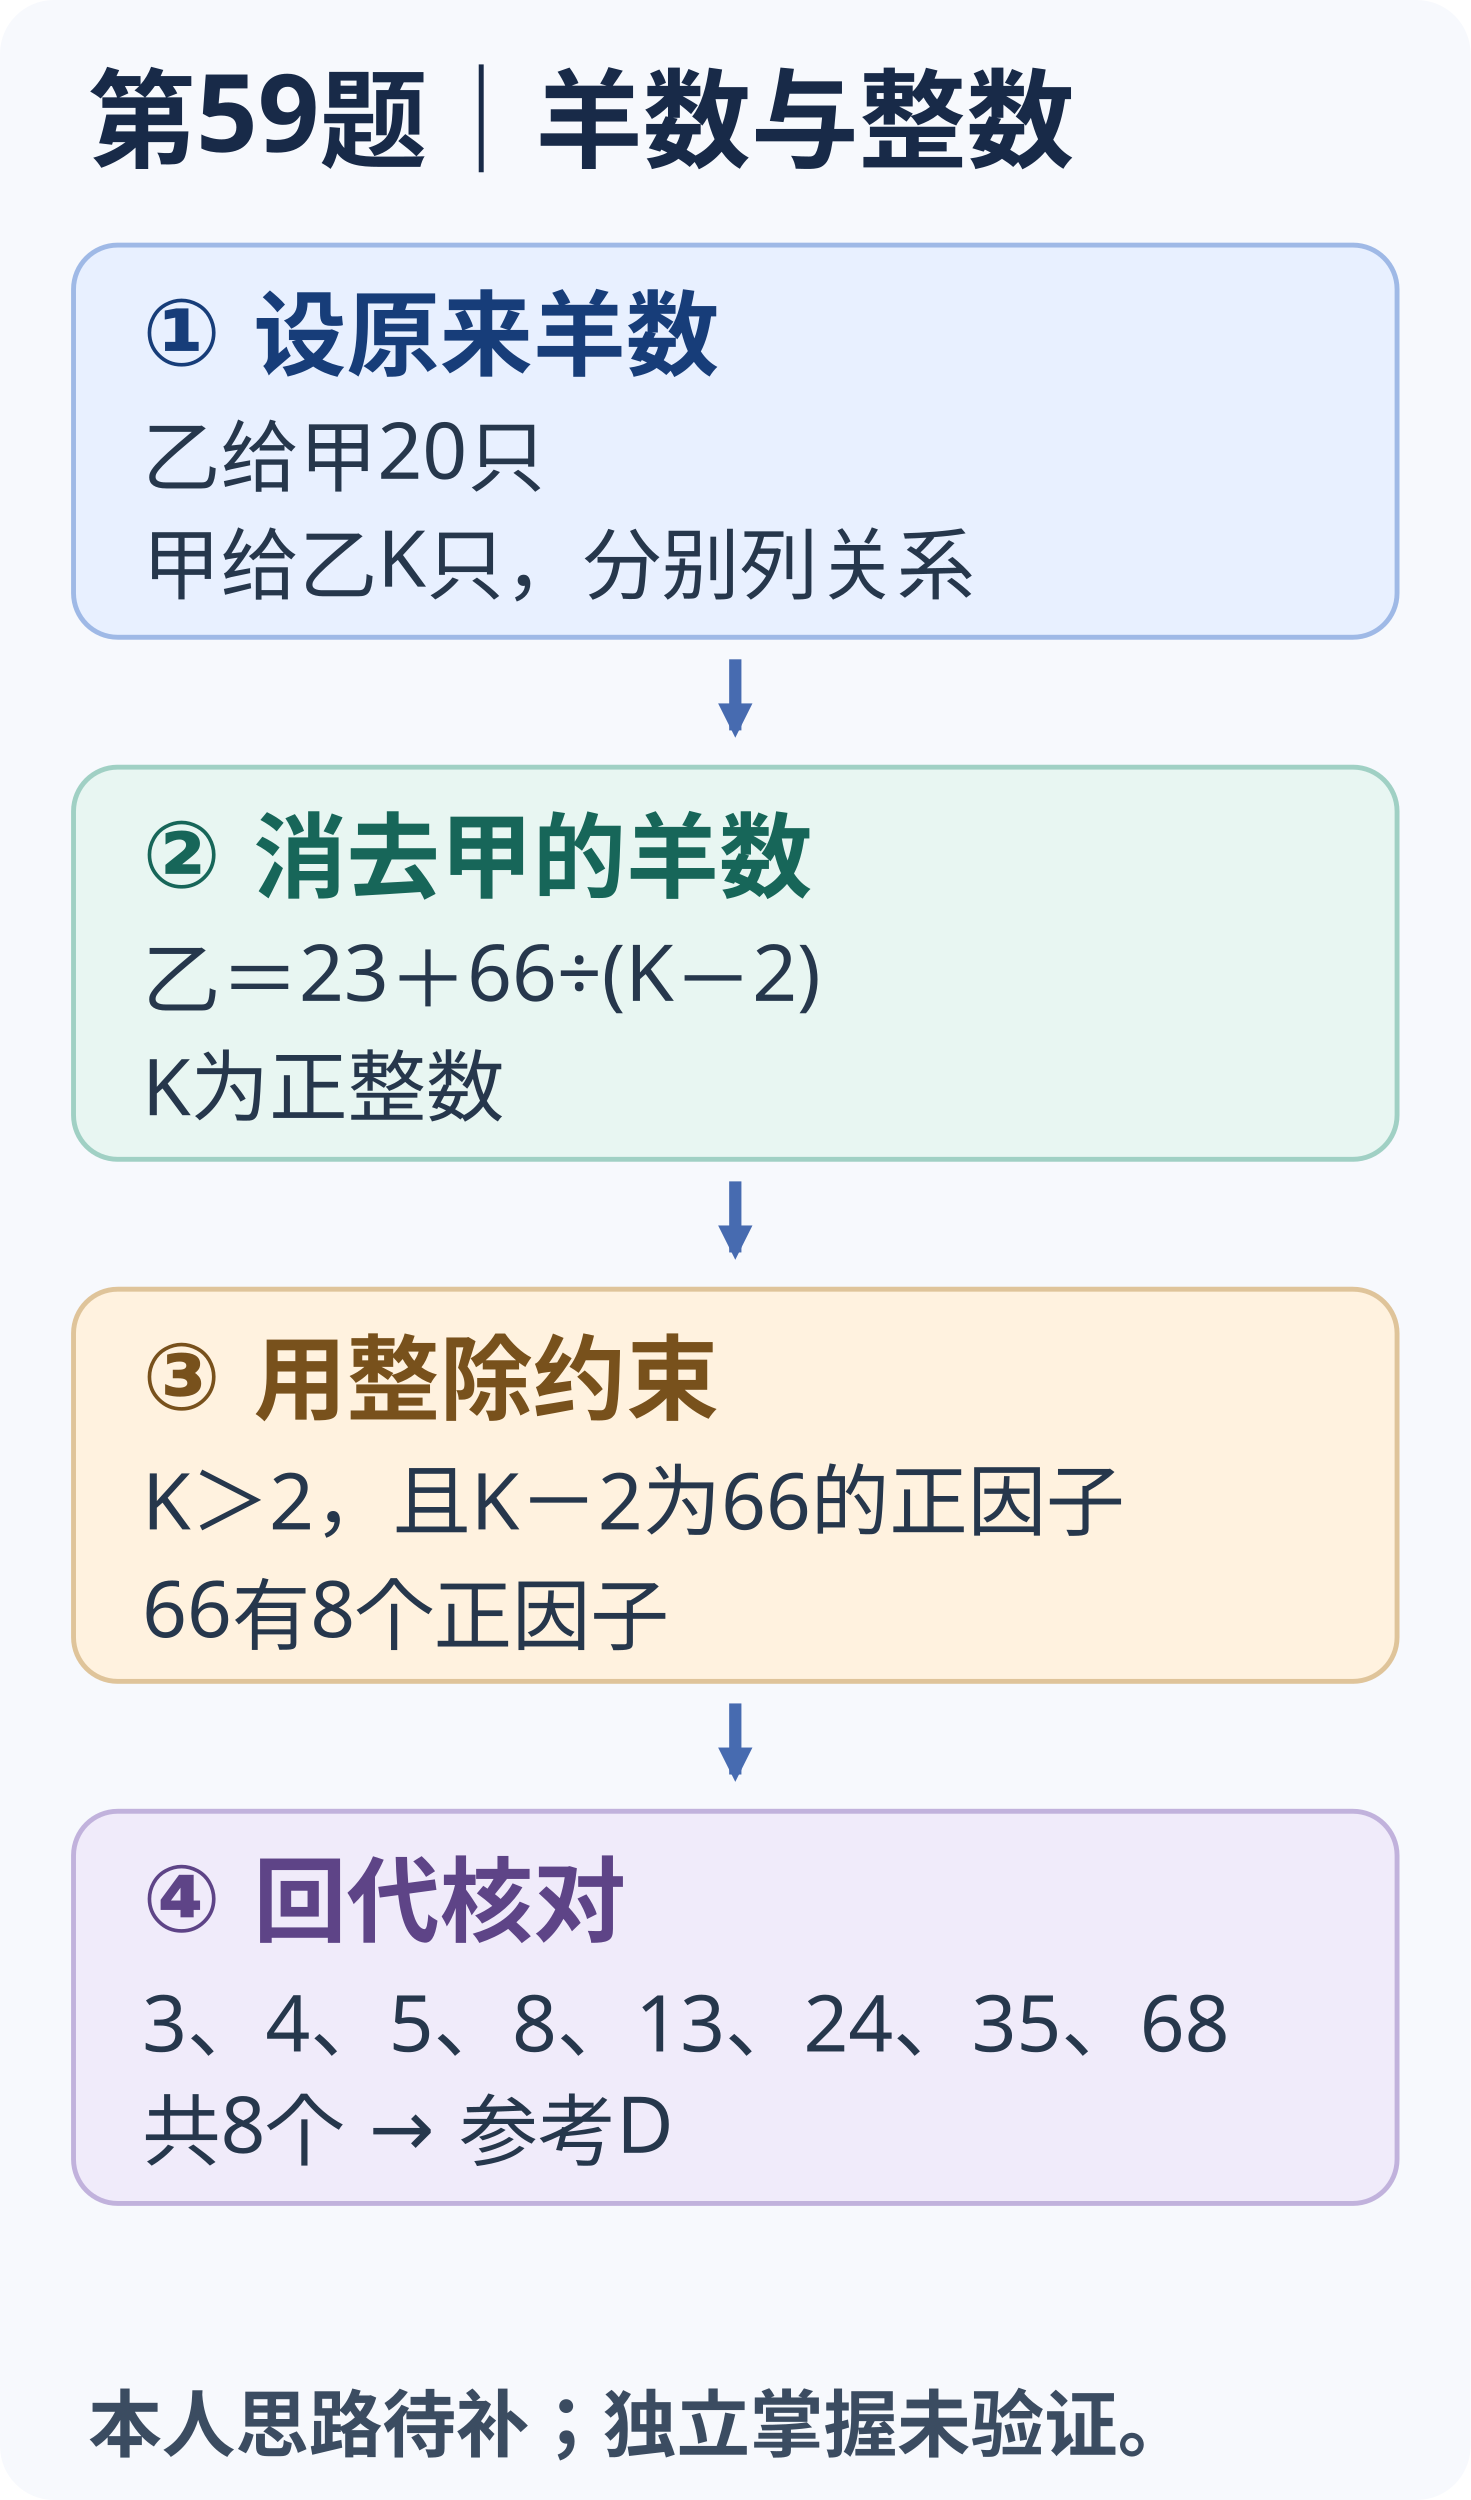
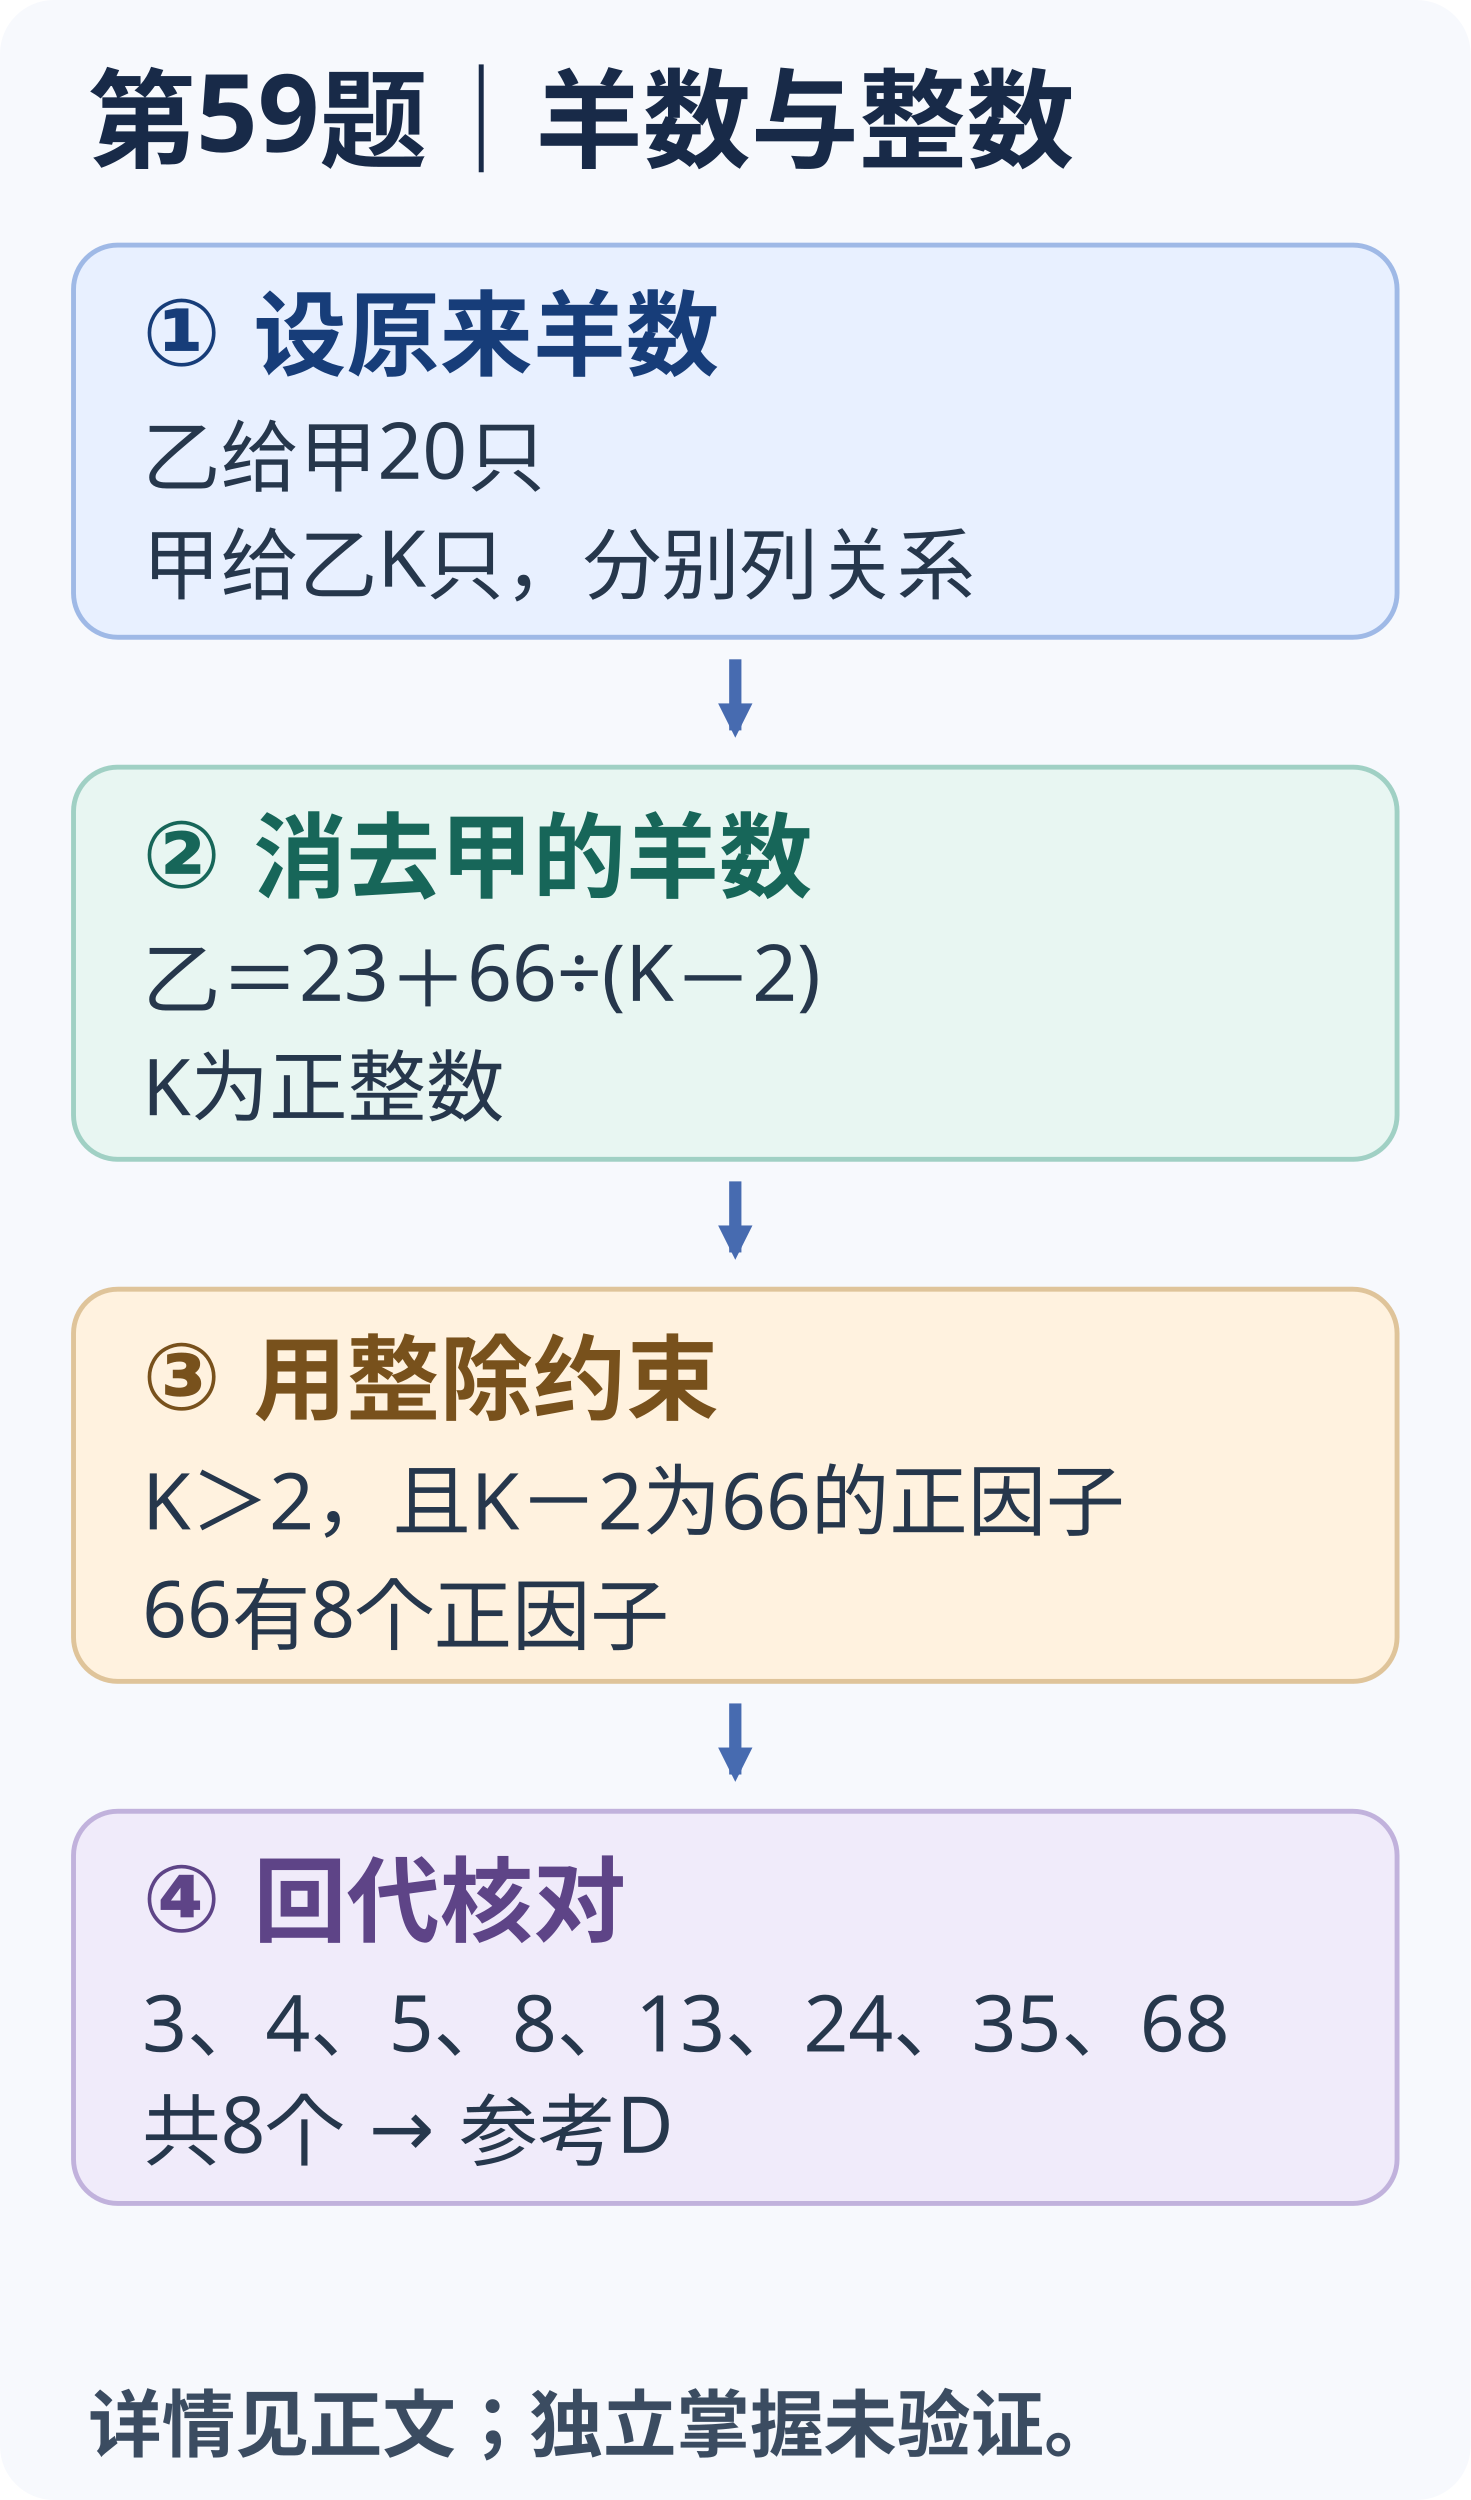
<svg xmlns="http://www.w3.org/2000/svg" viewBox="0 0 600 1020" role="img" aria-labelledby="title desc">
  <defs>
    <marker id="arrow" markerWidth="14" markerHeight="14" refX="11" refY="7" orient="auto" markerUnits="userSpaceOnUse">
      <path d="M0 0 L14 7 L0 14 Z" fill="#476bb0" />
    </marker>
  </defs>
  <rect width="600" height="1020" rx="22" fill="#f7f9fd" />
  <g font-family="Microsoft YaHei, sans-serif">
    <text x="36" y="65" font-size="44" font-weight="700" fill="#182a48">第59题｜羊数与整数</text>
    <rect x="30" y="100" width="540" height="160" rx="18" fill="#e8f0ff" stroke="#9fb9e6" stroke-width="2" />
    <text x="58" y="149" font-size="38" font-weight="700" fill="#173d79">① 设原来羊数</text>
    <text x="58" y="198" font-size="32" fill="#26374c">乙给甲20只</text>
    <text x="58" y="242" font-size="32" fill="#26374c">甲给乙K只，分别列关系</text>
    <path d="M300 269 V298" fill="none" stroke="#476bb0" stroke-width="5" marker-end="url(#arrow)" />
    <rect x="30" y="313" width="540" height="160" rx="18" fill="#e8f6f2" stroke="#a0d0c4" stroke-width="2" />
    <text x="58" y="362" font-size="38" font-weight="700" fill="#176659">② 消去甲的羊数</text>
    <text x="58" y="411" font-size="32" fill="#26374c">乙＝23＋66÷(K－2)</text>
    <text x="58" y="455" font-size="32" fill="#26374c">K为正整数</text>
    <path d="M300 482 V511" fill="none" stroke="#476bb0" stroke-width="5" marker-end="url(#arrow)" />
    <rect x="30" y="526" width="540" height="160" rx="18" fill="#fff2df" stroke="#dfc49a" stroke-width="2" />
    <text x="58" y="575" font-size="38" font-weight="700" fill="#78511c">③ 用整除约束</text>
    <text x="58" y="624" font-size="32" fill="#26374c">K＞2，且K－2为66的正因子</text>
    <text x="58" y="668" font-size="32" fill="#26374c">66有8个正因子</text>
    <path d="M300 695 V724" fill="none" stroke="#476bb0" stroke-width="5" marker-end="url(#arrow)" />
    <rect x="30" y="739" width="540" height="160" rx="18" fill="#f0ebfa" stroke="#c1b2dc" stroke-width="2" />
    <text x="58" y="788" font-size="38" font-weight="700" fill="#5e4487">④ 回代核对</text>
    <text x="58" y="837" font-size="32" fill="#26374c">3、4、5、8、13、24、35、68</text>
    <text x="58" y="881" font-size="32" fill="#26374c">共8个 → 参考D</text>
-     <text x="36" y="1000" font-size="30" font-weight="600" fill="#3b4c61">本人思路待补；独立掌握未验证。</text>
+     <text x="36" y="1000" font-size="30" font-weight="600" fill="#3b4c61">详情见正文；独立掌握未验证。</text>
  </g>
</svg>
